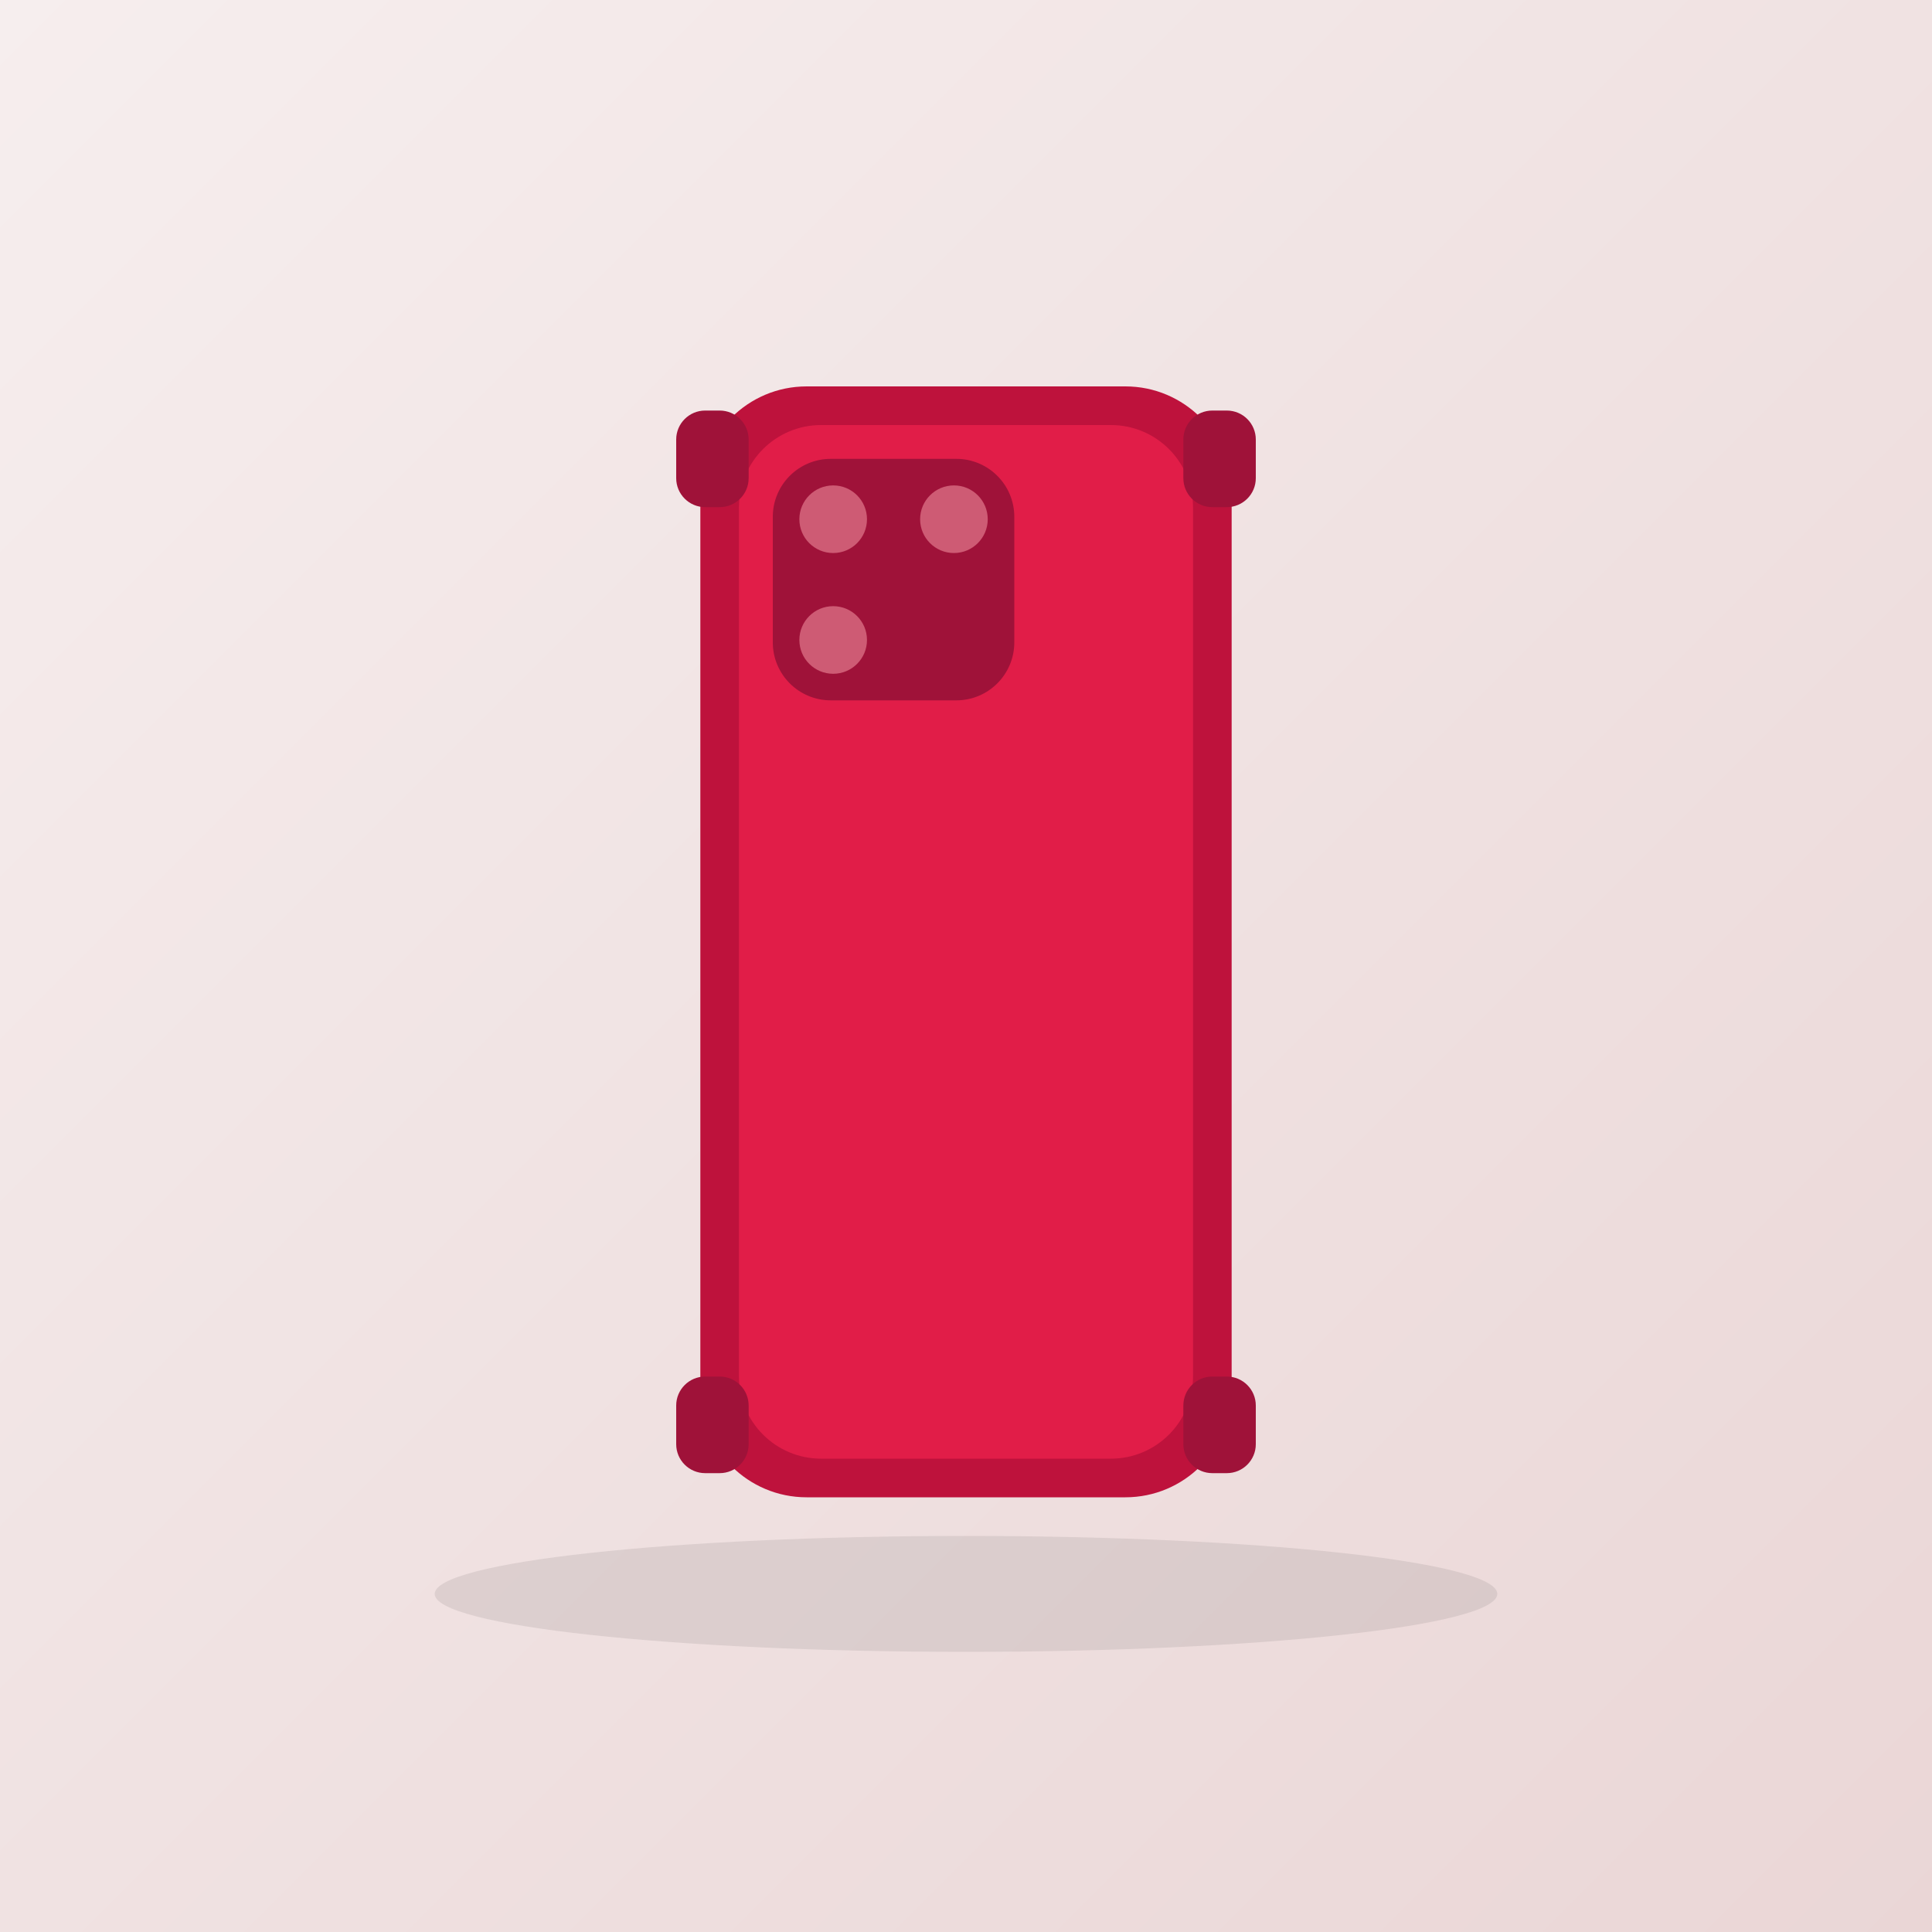
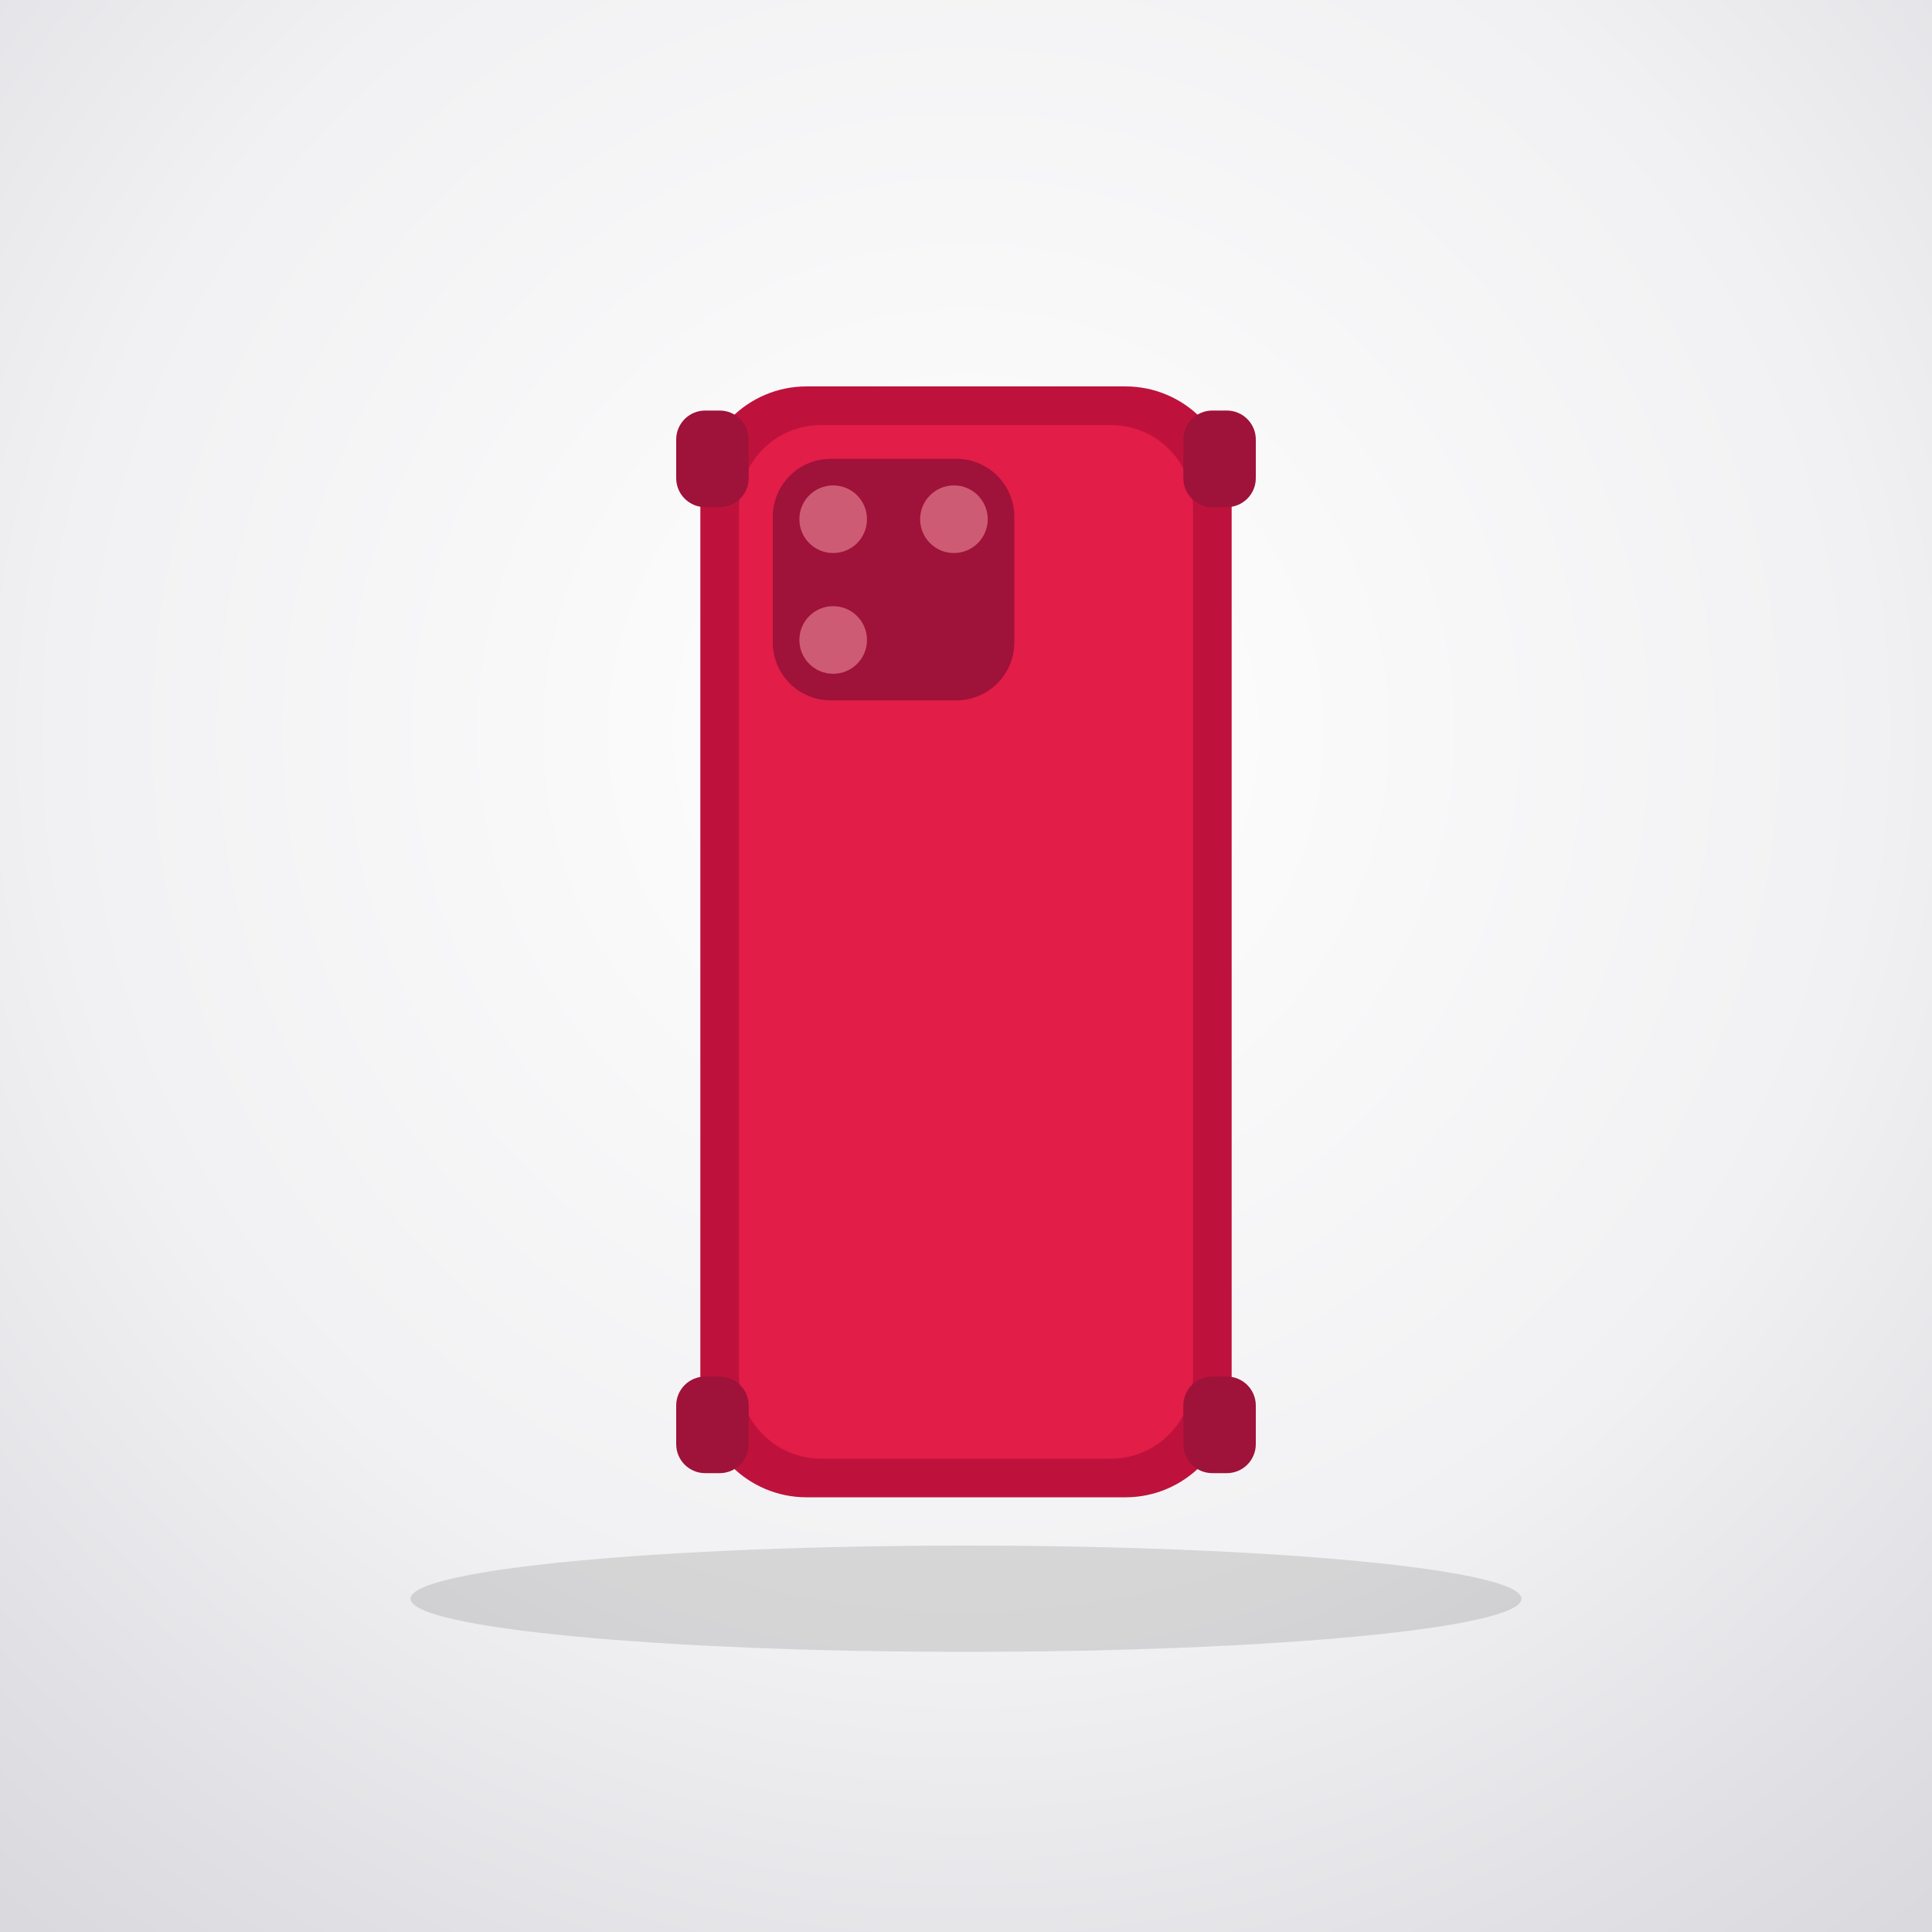
<svg xmlns="http://www.w3.org/2000/svg" viewBox="0 0 800 800" role="img">
  <defs>
-     <linearGradient id="bg" x1="0" y1="0" x2="1" y2="1">
-       <stop offset="0" stop-color="#f6eeee" />
-       <stop offset="1" stop-color="#ead6d6" />
-     </linearGradient>
+     <radialGradient id="bg" cx="50%" cy="38%" r="78%">
+       <stop offset="0" stop-color="#ffffff" />
+       <stop offset=".6" stop-color="#f1f1f3" />
+       <stop offset="1" stop-color="#d9d9de" />
+     </radialGradient>
    <linearGradient id="scr" x1="0" y1="0" x2="1" y2="1">
-       <stop offset="0" stop-color="#3b82f6" />
-       <stop offset=".55" stop-color="#6366f1" />
-       <stop offset="1" stop-color="#0ea5e9" />
+       <stop offset="0" stop-color="#ff4450" />
+       <stop offset=".5" stop-color="#df2531" />
+       <stop offset="1" stop-color="#3a070b" />
    </linearGradient>
    <linearGradient id="scr2" x1="0" y1="0" x2="1" y2="1">
-       <stop offset="0" stop-color="#f97316" />
-       <stop offset="1" stop-color="#db2777" />
+       <stop offset="0" stop-color="#3f3f46" />
+       <stop offset=".55" stop-color="#18181b" />
+       <stop offset="1" stop-color="#df2531" />
    </linearGradient>
    <linearGradient id="scr3" x1="0" y1="0" x2="1" y2="1">
-       <stop offset="0" stop-color="#10b981" />
-       <stop offset="1" stop-color="#0e7490" />
+       <stop offset="0" stop-color="#1c1c1f" />
+       <stop offset=".6" stop-color="#7a0f16" />
+       <stop offset="1" stop-color="#df2531" />
    </linearGradient>
  </defs>
  <rect width="800" height="800" fill="url(#bg)" />
-   <ellipse cx="400" cy="660" rx="220" ry="24" fill="#000" opacity="0.08" />
+   <ellipse cx="400" cy="662" rx="230" ry="22" fill="#000" opacity="0.12" />
  <rect x="290" y="160" width="220" height="460" rx="44" fill="#be123c" />
  <rect x="306" y="176" width="188" height="428" rx="34" fill="#e11d48" />
  <rect x="320" y="190" width="100" height="100" rx="24" fill="#9f1239" />
  <circle cx="345" cy="215" r="14" fill="#fda4af" opacity=".5" />
  <circle cx="395" cy="215" r="14" fill="#fda4af" opacity=".5" />
  <circle cx="345" cy="265" r="14" fill="#fda4af" opacity=".5" />
  <g fill="#9f1239">
    <rect x="280" y="170" width="30" height="40" rx="12" />
    <rect x="490" y="170" width="30" height="40" rx="12" />
    <rect x="280" y="570" width="30" height="40" rx="12" />
    <rect x="490" y="570" width="30" height="40" rx="12" />
  </g>
</svg>
